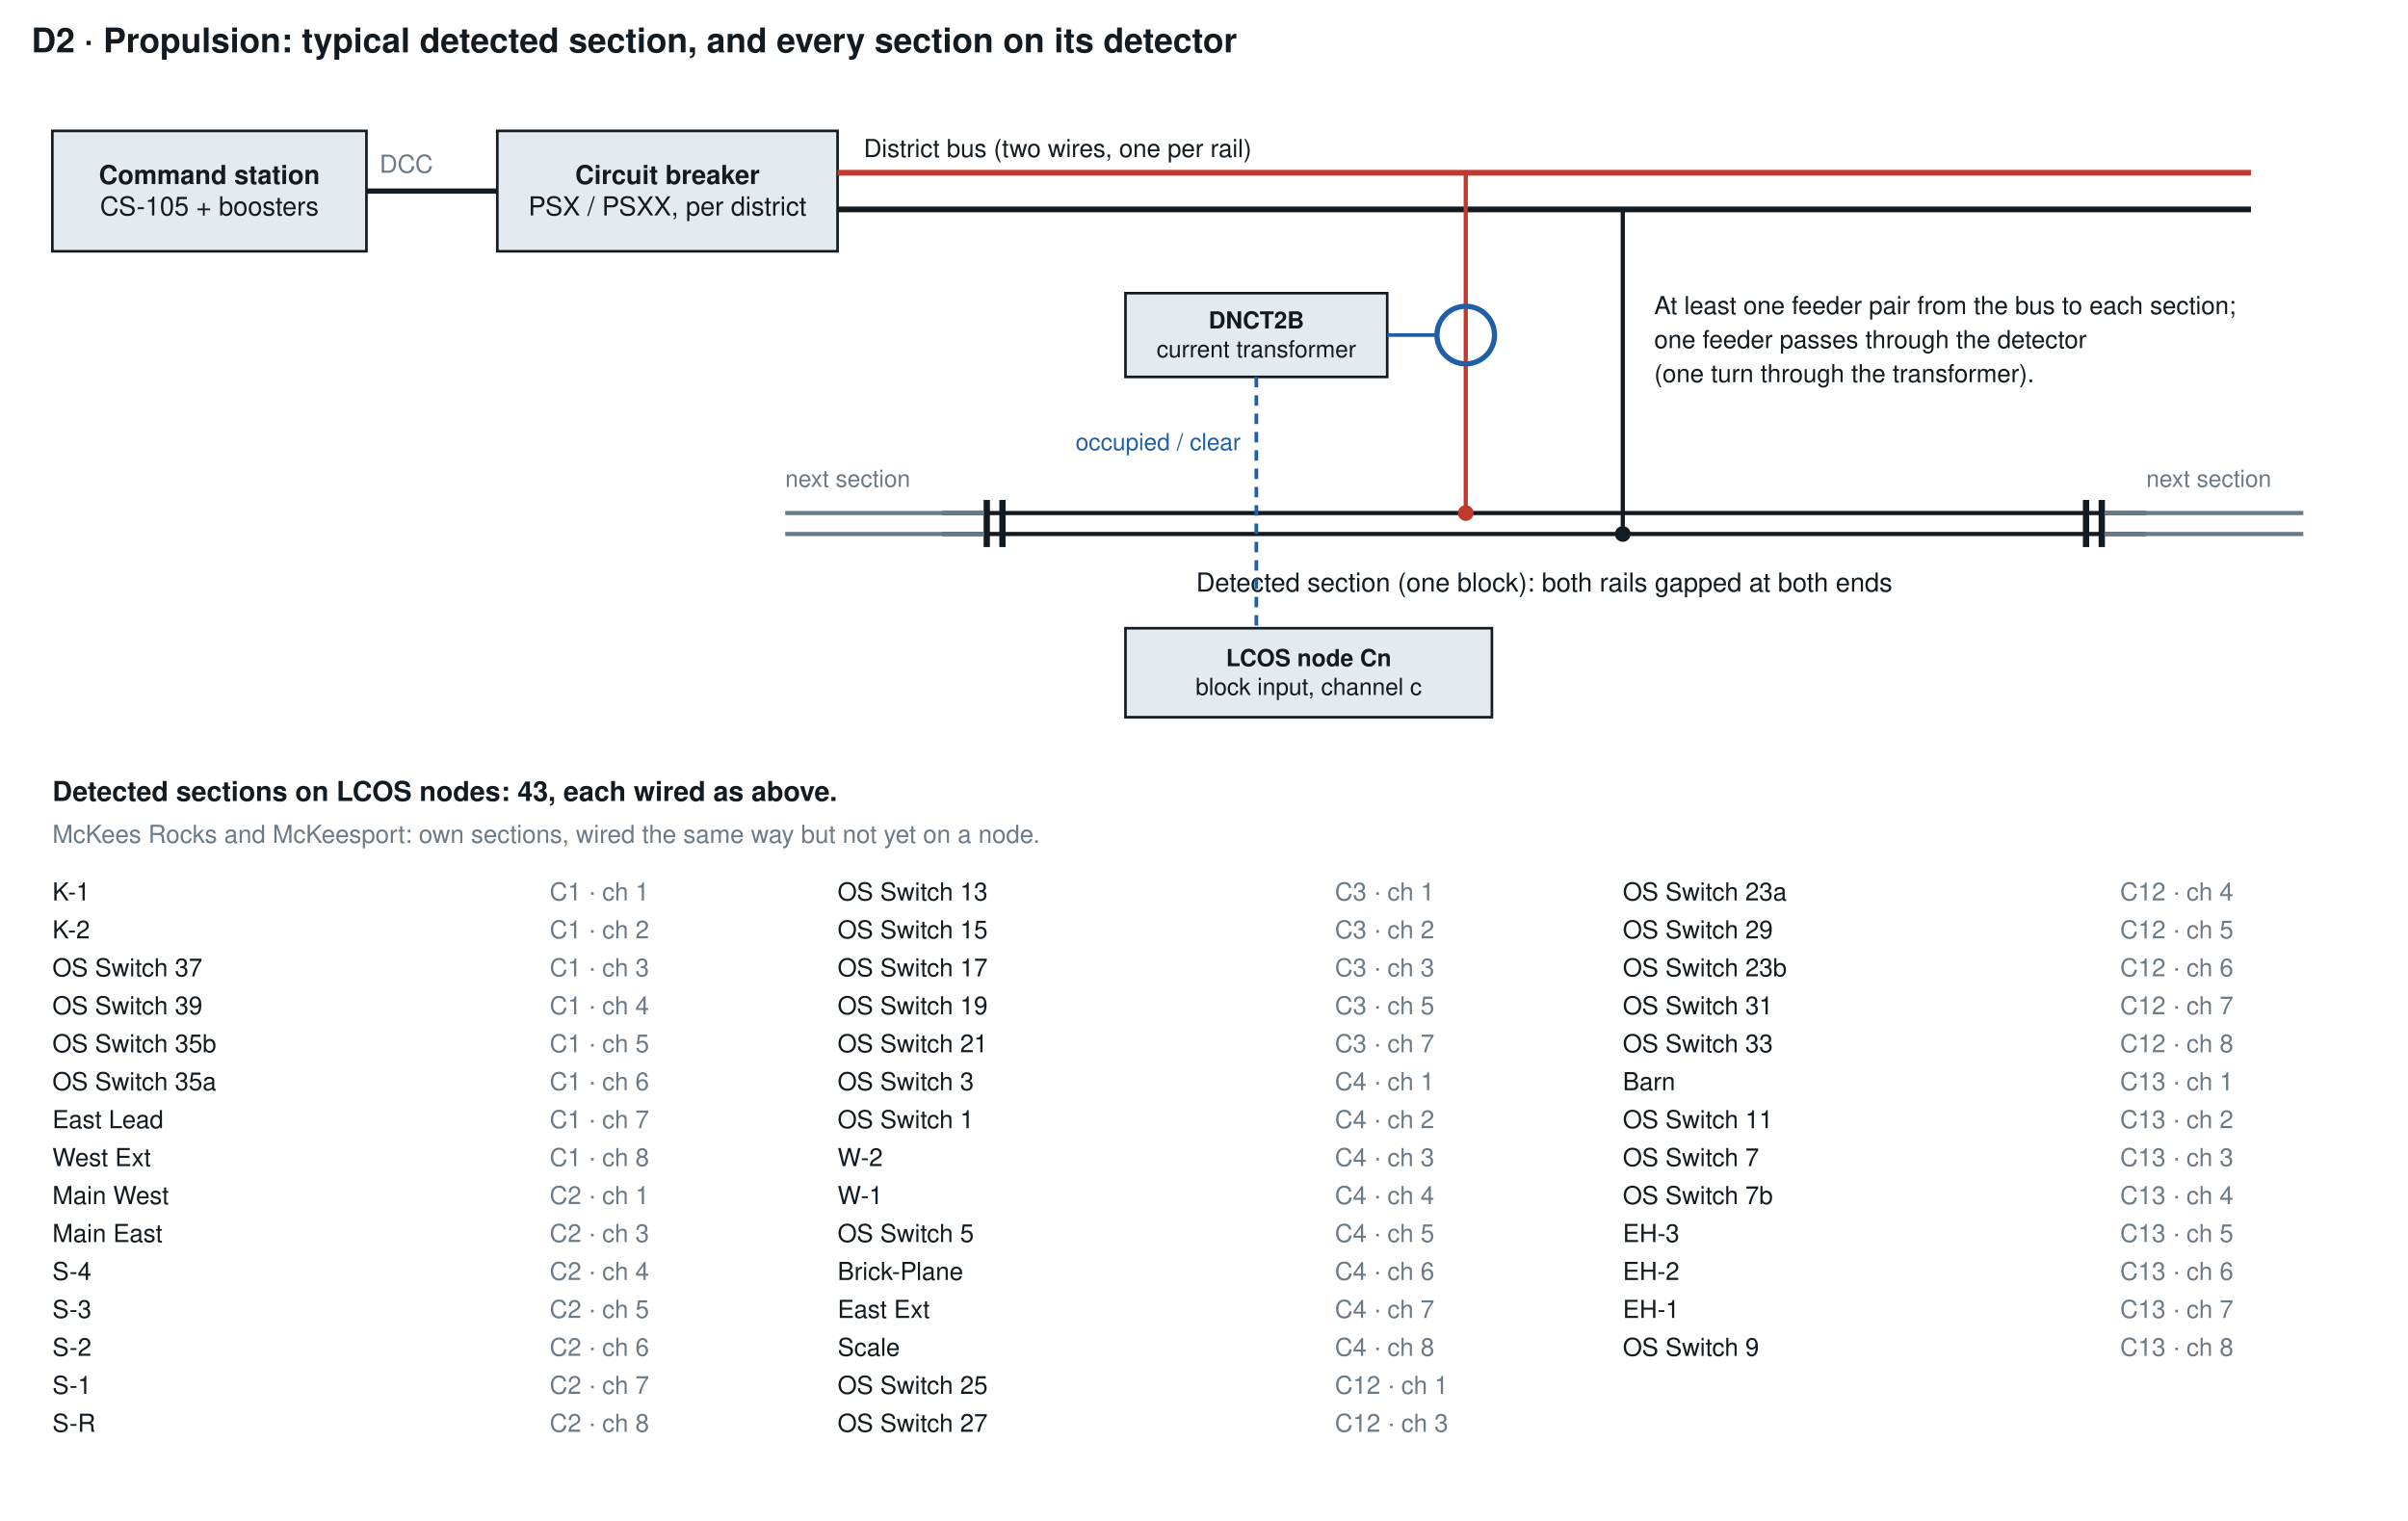
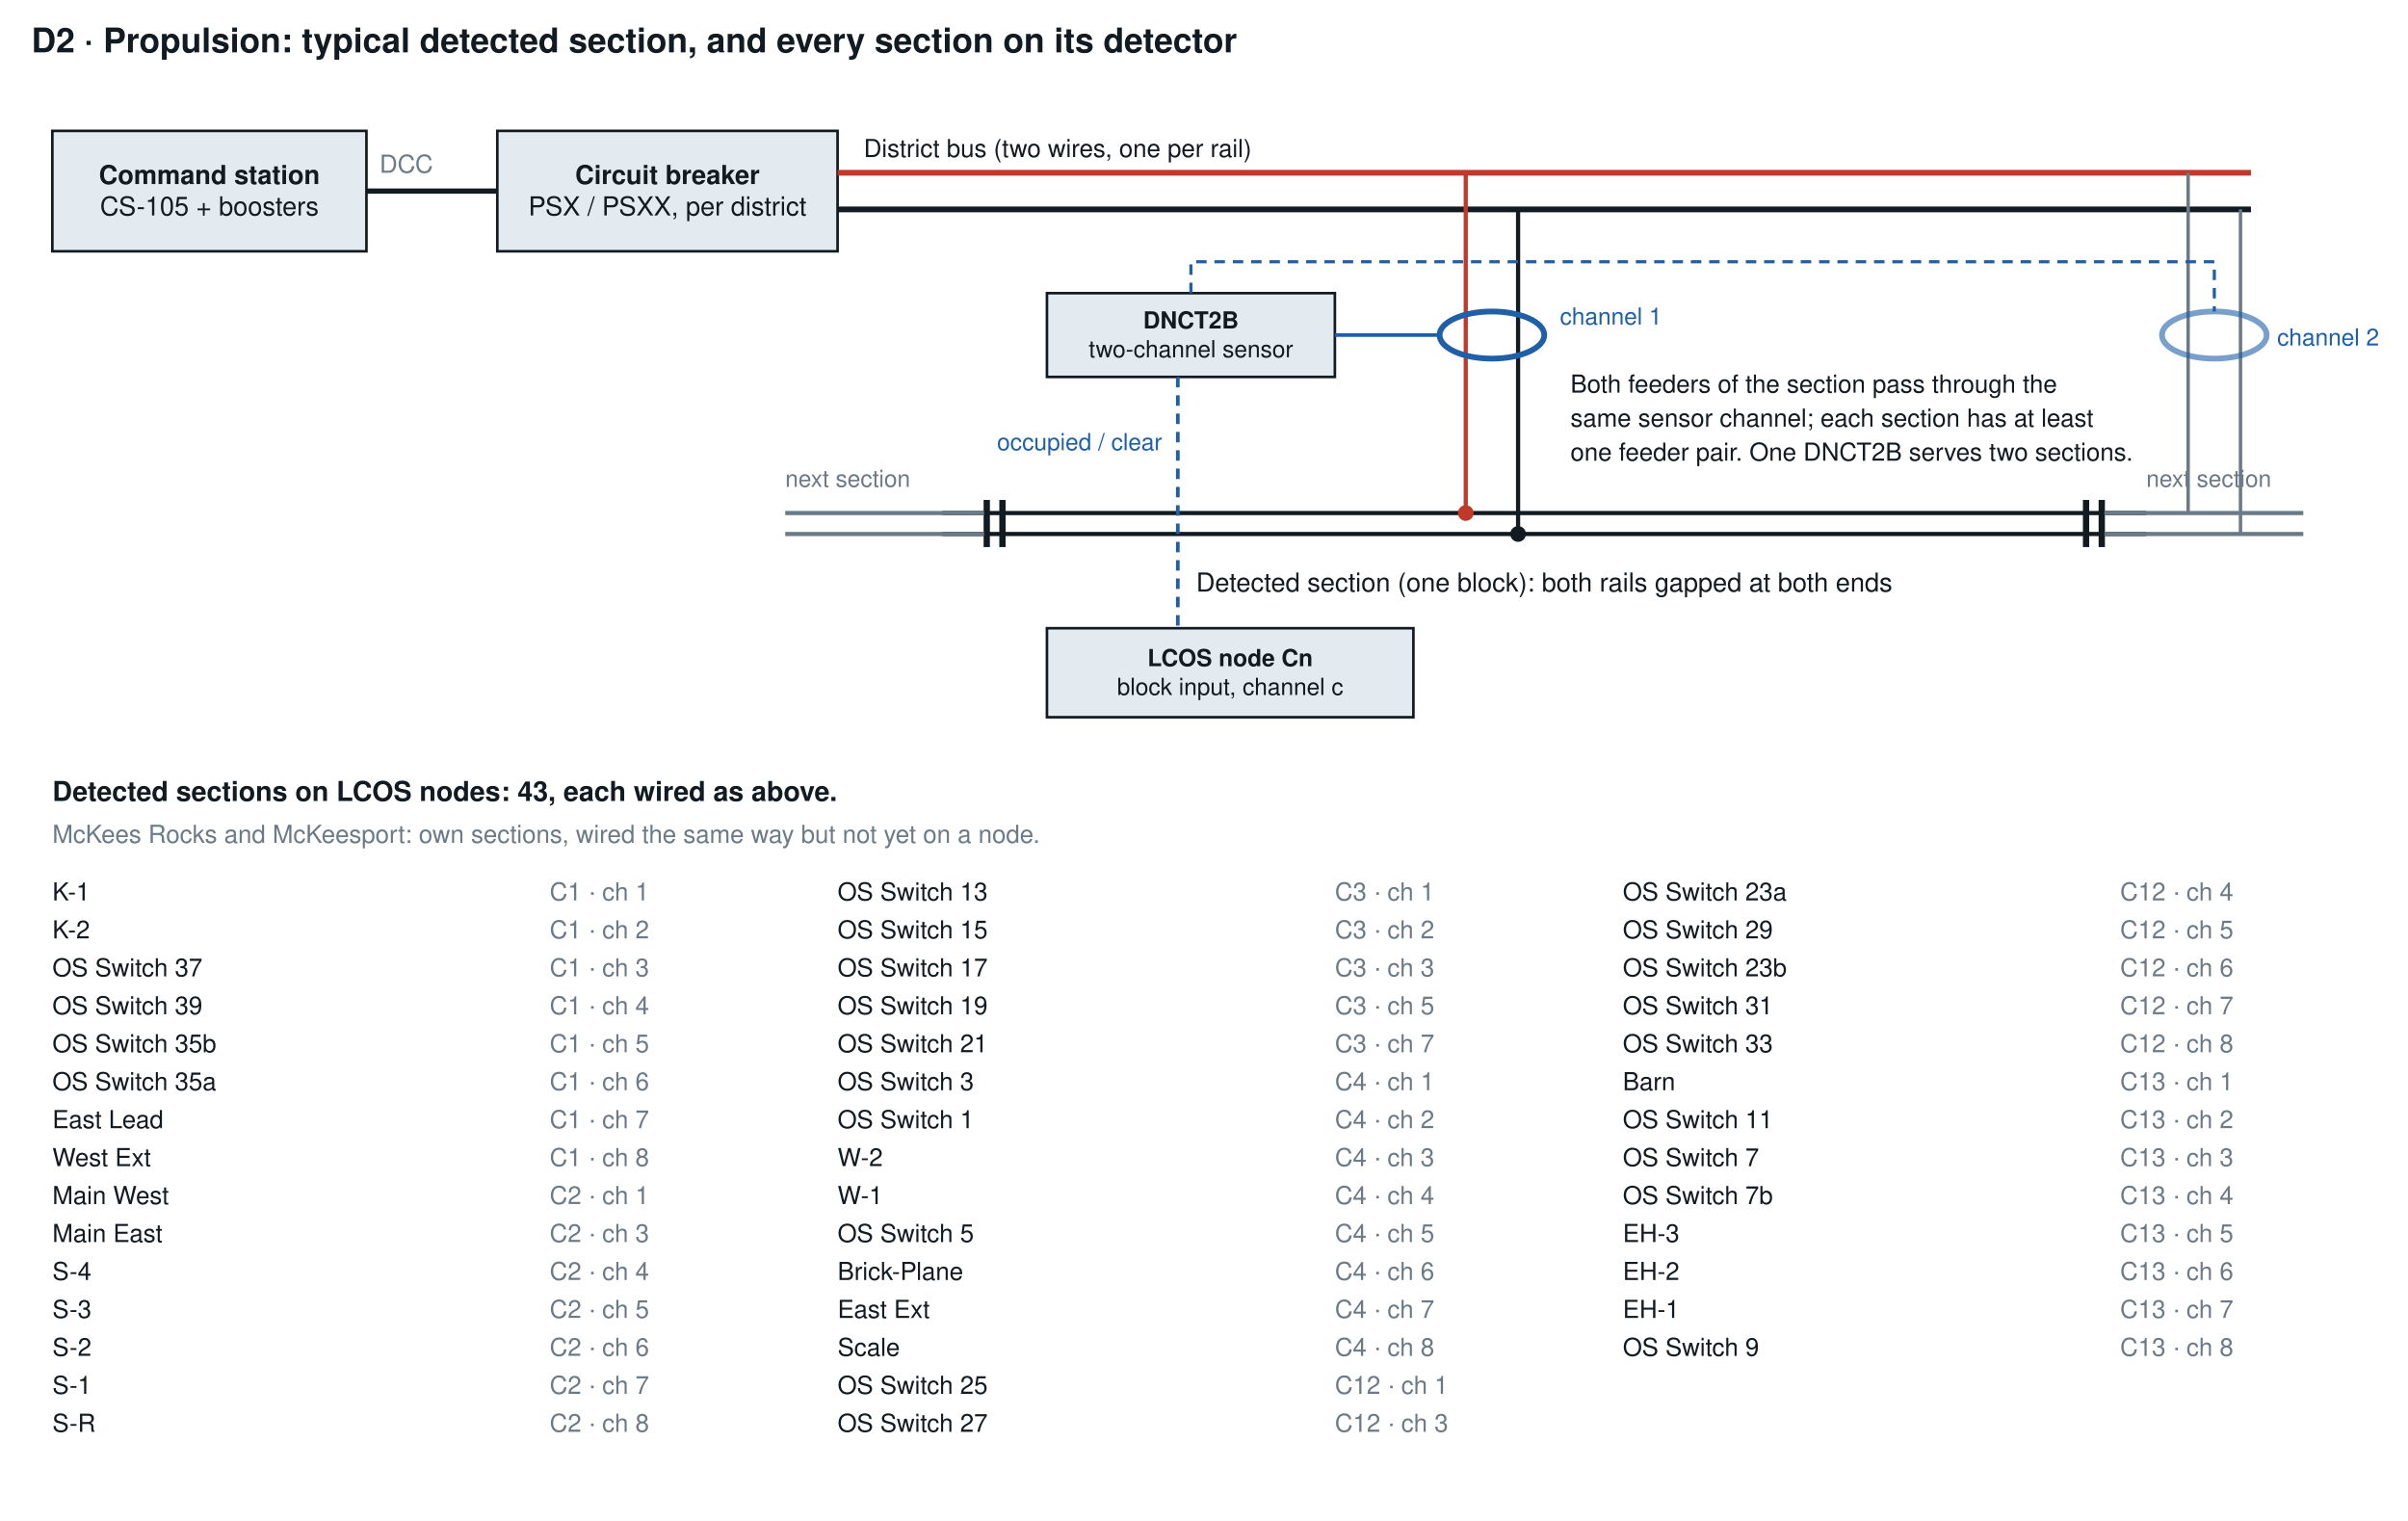
<svg xmlns="http://www.w3.org/2000/svg" viewBox="0 0 920 581" width="920" height="581" font-family="'Helvetica Neue',Helvetica,Arial,sans-serif">
  <rect width="920" height="581" fill="#fff" />
  <text x="12" y="20" font-size="13" font-weight="bold" fill="#121a22">D2 · Propulsion: typical detected section, and every section on its detector</text>
  <rect x="20" y="50" width="120" height="46" fill="#e4ebf0" stroke="#121a22" />
  <text x="80.0" y="70.3" font-size="10" text-anchor="middle" font-weight="bold" fill="#121a22">Command station</text>
  <text x="80.0" y="82.3" font-size="10" text-anchor="middle" fill="#121a22">CS-105 + boosters</text>
  <rect x="190" y="50" width="130" height="46" fill="#e4ebf0" stroke="#121a22" />
  <text x="255.0" y="70.3" font-size="10" text-anchor="middle" font-weight="bold" fill="#121a22">Circuit breaker</text>
  <text x="255.0" y="82.3" font-size="10" text-anchor="middle" fill="#121a22">PSX / PSXX, per district</text>
  <path d="M140,73 L190,73" fill="none" stroke="#121a22" stroke-width="2" />
  <text x="145" y="66" font-size="9.5" fill="#6b7a86" text-anchor="start" font-weight="normal">DCC</text>
  <path d="M320,66 L860,66" fill="none" stroke="#c0392b" stroke-width="2.2" />
  <path d="M320,80 L860,80" fill="none" stroke="#121a22" stroke-width="2.2" />
  <text x="330" y="60" font-size="9.5" fill="#121a22" text-anchor="start" font-weight="normal">District bus (two wires, one per rail)</text>
  <path d="M360,196 L820,196 M360,204 L820,204" stroke="#121a22" stroke-width="1.6" />
  <path d="M377,191 L377,209 M383,191 L383,209" stroke="#121a22" stroke-width="2.4" />
  <path d="M797,191 L797,209 M803,191 L803,209" stroke="#121a22" stroke-width="2.4" />
  <text x="590" y="226" font-size="10" fill="#121a22" text-anchor="middle" font-weight="normal">Detected section (one block): both rails gapped at both ends</text>
  <path d="M300,196 L376,196 M300,204 L376,204" stroke="#6b7a86" stroke-width="1.6" />
  <path d="M804,196 L880,196 M804,204 L880,204" stroke="#6b7a86" stroke-width="1.6" />
  <text x="300" y="186" font-size="9" fill="#6b7a86" text-anchor="start" font-weight="normal">next section</text>
  <text x="820" y="186" font-size="9" fill="#6b7a86" text-anchor="start" font-weight="normal">next section</text>
-   <path d="M560,66 L560,150 L560,196" fill="none" stroke="#c0392b" stroke-width="1.6" />
-   <path d="M620,80 L620,204" fill="none" stroke="#121a22" stroke-width="1.6" />
+   <path d="M560,66 L560,196" fill="none" stroke="#c0392b" stroke-width="1.6" />
+   <path d="M580,80 L580,204" fill="none" stroke="#121a22" stroke-width="1.6" />
  <circle cx="560" cy="196" r="3" fill="#c0392b" />
-   <circle cx="620" cy="204" r="3" fill="#121a22" />
-   <circle cx="560" cy="128" r="11" fill="none" stroke="#1f5fa8" stroke-width="2" />
-   <rect x="430" y="112" width="100" height="32" fill="#e4ebf0" stroke="#121a22" />
-   <text x="480.0" y="125.5" font-size="9" text-anchor="middle" font-weight="bold" fill="#121a22">DNCT2B</text>
-   <text x="480.0" y="136.5" font-size="9" text-anchor="middle" fill="#121a22">current transformer</text>
-   <path d="M530,128 L549,128" fill="none" stroke="#1f5fa8" stroke-width="1.4" />
-   <rect x="430" y="240" width="140" height="34" fill="#e4ebf0" stroke="#121a22" />
-   <text x="500.0" y="254.5" font-size="9" text-anchor="middle" font-weight="bold" fill="#121a22">LCOS node Cn</text>
-   <text x="500.0" y="265.5" font-size="9" text-anchor="middle" fill="#121a22">block input, channel c</text>
-   <path d="M480,144 L480,240" fill="none" stroke="#1f5fa8" stroke-width="1.4" stroke-dasharray="4 3" />
-   <text x="474" y="172" font-size="9" fill="#1f5fa8" text-anchor="end" font-weight="normal">occupied / clear</text>
-   <text x="632" y="120" font-size="9.5" fill="#121a22" text-anchor="start" font-weight="normal">At least one feeder pair from the bus to each section;</text>
-   <text x="632" y="133" font-size="9.5" fill="#121a22" text-anchor="start" font-weight="normal">one feeder passes through the detector</text>
-   <text x="632" y="146" font-size="9.5" fill="#121a22" text-anchor="start" font-weight="normal">(one turn through the transformer).</text>
+   <circle cx="580" cy="204" r="3" fill="#121a22" />
+   <ellipse cx="570" cy="128" rx="20" ry="9" fill="none" stroke="#1f5fa8" stroke-width="2.2" />
+   <text x="596" y="124" font-size="9" fill="#1f5fa8" text-anchor="start" font-weight="normal">channel 1</text>
+   <path d="M836,66 L836,196" fill="none" stroke="#6b7a86" stroke-width="1.3" />
+   <path d="M856,80 L856,204" fill="none" stroke="#6b7a86" stroke-width="1.3" />
+   <ellipse cx="846" cy="128" rx="20" ry="9" fill="none" stroke="#1f5fa8" stroke-width="2.2" opacity="0.6" />
+   <text x="870" y="132" font-size="9" fill="#1f5fa8" text-anchor="start" font-weight="normal">channel 2</text>
+   <rect x="400" y="112" width="110" height="32" fill="#e4ebf0" stroke="#121a22" />
+   <text x="455.0" y="125.5" font-size="9" text-anchor="middle" font-weight="bold" fill="#121a22">DNCT2B</text>
+   <text x="455.0" y="136.5" font-size="9" text-anchor="middle" fill="#121a22">two-channel sensor</text>
+   <path d="M510,128 L550,128" fill="none" stroke="#1f5fa8" stroke-width="1.4" />
+   <path d="M455,112 L455,100 L846,100 L846,119" fill="none" stroke="#1f5fa8" stroke-width="1.2" stroke-dasharray="4 3" />
+   <rect x="400" y="240" width="140" height="34" fill="#e4ebf0" stroke="#121a22" />
+   <text x="470.0" y="254.5" font-size="9" text-anchor="middle" font-weight="bold" fill="#121a22">LCOS node Cn</text>
+   <text x="470.0" y="265.5" font-size="9" text-anchor="middle" fill="#121a22">block input, channel c</text>
+   <path d="M450,144 L450,240" fill="none" stroke="#1f5fa8" stroke-width="1.4" stroke-dasharray="4 3" />
+   <text x="444" y="172" font-size="9" fill="#1f5fa8" text-anchor="end" font-weight="normal">occupied / clear</text>
+   <text x="600" y="150" font-size="9.5" fill="#121a22" text-anchor="start" font-weight="normal">Both feeders of the section pass through the</text>
+   <text x="600" y="163" font-size="9.5" fill="#121a22" text-anchor="start" font-weight="normal">same sensor channel; each section has at least</text>
+   <text x="600" y="176" font-size="9.5" fill="#121a22" text-anchor="start" font-weight="normal">one feeder pair. One DNCT2B serves two sections.</text>
  <text x="20" y="306" font-size="10.5" fill="#121a22" text-anchor="start" font-weight="bold">Detected sections on LCOS nodes: 43, each wired as above.</text>
  <text x="20" y="322" font-size="9.5" fill="#6b7a86" text-anchor="start" font-weight="normal">McKees Rocks and McKeesport: own sections, wired the same way but not yet on a node.</text>
  <text x="20" y="344.0" font-size="9.5" fill="#121a22">K-1</text>
  <text x="210" y="344.0" font-size="9.5" fill="#6b7a86">C1 · ch 1</text>
  <text x="20" y="358.5" font-size="9.5" fill="#121a22">K-2</text>
  <text x="210" y="358.5" font-size="9.5" fill="#6b7a86">C1 · ch 2</text>
  <text x="20" y="373.0" font-size="9.5" fill="#121a22">OS Switch 37</text>
  <text x="210" y="373.0" font-size="9.5" fill="#6b7a86">C1 · ch 3</text>
  <text x="20" y="387.5" font-size="9.5" fill="#121a22">OS Switch 39</text>
  <text x="210" y="387.5" font-size="9.5" fill="#6b7a86">C1 · ch 4</text>
  <text x="20" y="402.0" font-size="9.5" fill="#121a22">OS Switch 35b</text>
  <text x="210" y="402.0" font-size="9.5" fill="#6b7a86">C1 · ch 5</text>
  <text x="20" y="416.5" font-size="9.5" fill="#121a22">OS Switch 35a</text>
  <text x="210" y="416.5" font-size="9.5" fill="#6b7a86">C1 · ch 6</text>
  <text x="20" y="431.0" font-size="9.5" fill="#121a22">East Lead</text>
  <text x="210" y="431.0" font-size="9.5" fill="#6b7a86">C1 · ch 7</text>
  <text x="20" y="445.5" font-size="9.5" fill="#121a22">West Ext</text>
  <text x="210" y="445.5" font-size="9.5" fill="#6b7a86">C1 · ch 8</text>
  <text x="20" y="460.0" font-size="9.5" fill="#121a22">Main West</text>
  <text x="210" y="460.0" font-size="9.5" fill="#6b7a86">C2 · ch 1</text>
  <text x="20" y="474.5" font-size="9.5" fill="#121a22">Main East</text>
  <text x="210" y="474.5" font-size="9.5" fill="#6b7a86">C2 · ch 3</text>
  <text x="20" y="489.0" font-size="9.5" fill="#121a22">S-4</text>
  <text x="210" y="489.0" font-size="9.5" fill="#6b7a86">C2 · ch 4</text>
  <text x="20" y="503.5" font-size="9.5" fill="#121a22">S-3</text>
  <text x="210" y="503.5" font-size="9.5" fill="#6b7a86">C2 · ch 5</text>
  <text x="20" y="518.0" font-size="9.5" fill="#121a22">S-2</text>
  <text x="210" y="518.0" font-size="9.5" fill="#6b7a86">C2 · ch 6</text>
  <text x="20" y="532.5" font-size="9.5" fill="#121a22">S-1</text>
  <text x="210" y="532.5" font-size="9.5" fill="#6b7a86">C2 · ch 7</text>
  <text x="20" y="547.0" font-size="9.5" fill="#121a22">S-R</text>
  <text x="210" y="547.0" font-size="9.5" fill="#6b7a86">C2 · ch 8</text>
  <text x="320" y="344.0" font-size="9.5" fill="#121a22">OS Switch 13</text>
  <text x="510" y="344.0" font-size="9.5" fill="#6b7a86">C3 · ch 1</text>
  <text x="320" y="358.5" font-size="9.5" fill="#121a22">OS Switch 15</text>
  <text x="510" y="358.5" font-size="9.5" fill="#6b7a86">C3 · ch 2</text>
  <text x="320" y="373.0" font-size="9.5" fill="#121a22">OS Switch 17</text>
  <text x="510" y="373.0" font-size="9.5" fill="#6b7a86">C3 · ch 3</text>
  <text x="320" y="387.5" font-size="9.5" fill="#121a22">OS Switch 19</text>
  <text x="510" y="387.5" font-size="9.5" fill="#6b7a86">C3 · ch 5</text>
  <text x="320" y="402.0" font-size="9.5" fill="#121a22">OS Switch 21</text>
  <text x="510" y="402.0" font-size="9.5" fill="#6b7a86">C3 · ch 7</text>
  <text x="320" y="416.5" font-size="9.5" fill="#121a22">OS Switch 3</text>
  <text x="510" y="416.5" font-size="9.5" fill="#6b7a86">C4 · ch 1</text>
  <text x="320" y="431.0" font-size="9.5" fill="#121a22">OS Switch 1</text>
  <text x="510" y="431.0" font-size="9.5" fill="#6b7a86">C4 · ch 2</text>
  <text x="320" y="445.5" font-size="9.5" fill="#121a22">W-2</text>
  <text x="510" y="445.5" font-size="9.5" fill="#6b7a86">C4 · ch 3</text>
  <text x="320" y="460.0" font-size="9.5" fill="#121a22">W-1</text>
  <text x="510" y="460.0" font-size="9.5" fill="#6b7a86">C4 · ch 4</text>
  <text x="320" y="474.5" font-size="9.5" fill="#121a22">OS Switch 5</text>
  <text x="510" y="474.5" font-size="9.5" fill="#6b7a86">C4 · ch 5</text>
  <text x="320" y="489.0" font-size="9.5" fill="#121a22">Brick-Plane</text>
  <text x="510" y="489.0" font-size="9.5" fill="#6b7a86">C4 · ch 6</text>
  <text x="320" y="503.5" font-size="9.5" fill="#121a22">East Ext</text>
  <text x="510" y="503.5" font-size="9.5" fill="#6b7a86">C4 · ch 7</text>
  <text x="320" y="518.0" font-size="9.5" fill="#121a22">Scale</text>
  <text x="510" y="518.0" font-size="9.5" fill="#6b7a86">C4 · ch 8</text>
  <text x="320" y="532.5" font-size="9.5" fill="#121a22">OS Switch 25</text>
  <text x="510" y="532.5" font-size="9.5" fill="#6b7a86">C12 · ch 1</text>
  <text x="320" y="547.0" font-size="9.5" fill="#121a22">OS Switch 27</text>
  <text x="510" y="547.0" font-size="9.5" fill="#6b7a86">C12 · ch 3</text>
  <text x="620" y="344.0" font-size="9.5" fill="#121a22">OS Switch 23a</text>
  <text x="810" y="344.0" font-size="9.5" fill="#6b7a86">C12 · ch 4</text>
  <text x="620" y="358.5" font-size="9.5" fill="#121a22">OS Switch 29</text>
  <text x="810" y="358.5" font-size="9.5" fill="#6b7a86">C12 · ch 5</text>
  <text x="620" y="373.0" font-size="9.5" fill="#121a22">OS Switch 23b</text>
  <text x="810" y="373.0" font-size="9.5" fill="#6b7a86">C12 · ch 6</text>
  <text x="620" y="387.5" font-size="9.5" fill="#121a22">OS Switch 31</text>
  <text x="810" y="387.5" font-size="9.5" fill="#6b7a86">C12 · ch 7</text>
  <text x="620" y="402.0" font-size="9.5" fill="#121a22">OS Switch 33</text>
  <text x="810" y="402.0" font-size="9.5" fill="#6b7a86">C12 · ch 8</text>
  <text x="620" y="416.5" font-size="9.5" fill="#121a22">Barn</text>
  <text x="810" y="416.5" font-size="9.5" fill="#6b7a86">C13 · ch 1</text>
  <text x="620" y="431.0" font-size="9.5" fill="#121a22">OS Switch 11</text>
  <text x="810" y="431.0" font-size="9.5" fill="#6b7a86">C13 · ch 2</text>
  <text x="620" y="445.5" font-size="9.5" fill="#121a22">OS Switch 7</text>
  <text x="810" y="445.5" font-size="9.5" fill="#6b7a86">C13 · ch 3</text>
  <text x="620" y="460.0" font-size="9.5" fill="#121a22">OS Switch 7b</text>
  <text x="810" y="460.0" font-size="9.5" fill="#6b7a86">C13 · ch 4</text>
  <text x="620" y="474.5" font-size="9.5" fill="#121a22">EH-3</text>
  <text x="810" y="474.5" font-size="9.5" fill="#6b7a86">C13 · ch 5</text>
  <text x="620" y="489.0" font-size="9.5" fill="#121a22">EH-2</text>
  <text x="810" y="489.0" font-size="9.5" fill="#6b7a86">C13 · ch 6</text>
  <text x="620" y="503.5" font-size="9.5" fill="#121a22">EH-1</text>
  <text x="810" y="503.5" font-size="9.5" fill="#6b7a86">C13 · ch 7</text>
  <text x="620" y="518.0" font-size="9.5" fill="#121a22">OS Switch 9</text>
  <text x="810" y="518.0" font-size="9.5" fill="#6b7a86">C13 · ch 8</text>
</svg>
